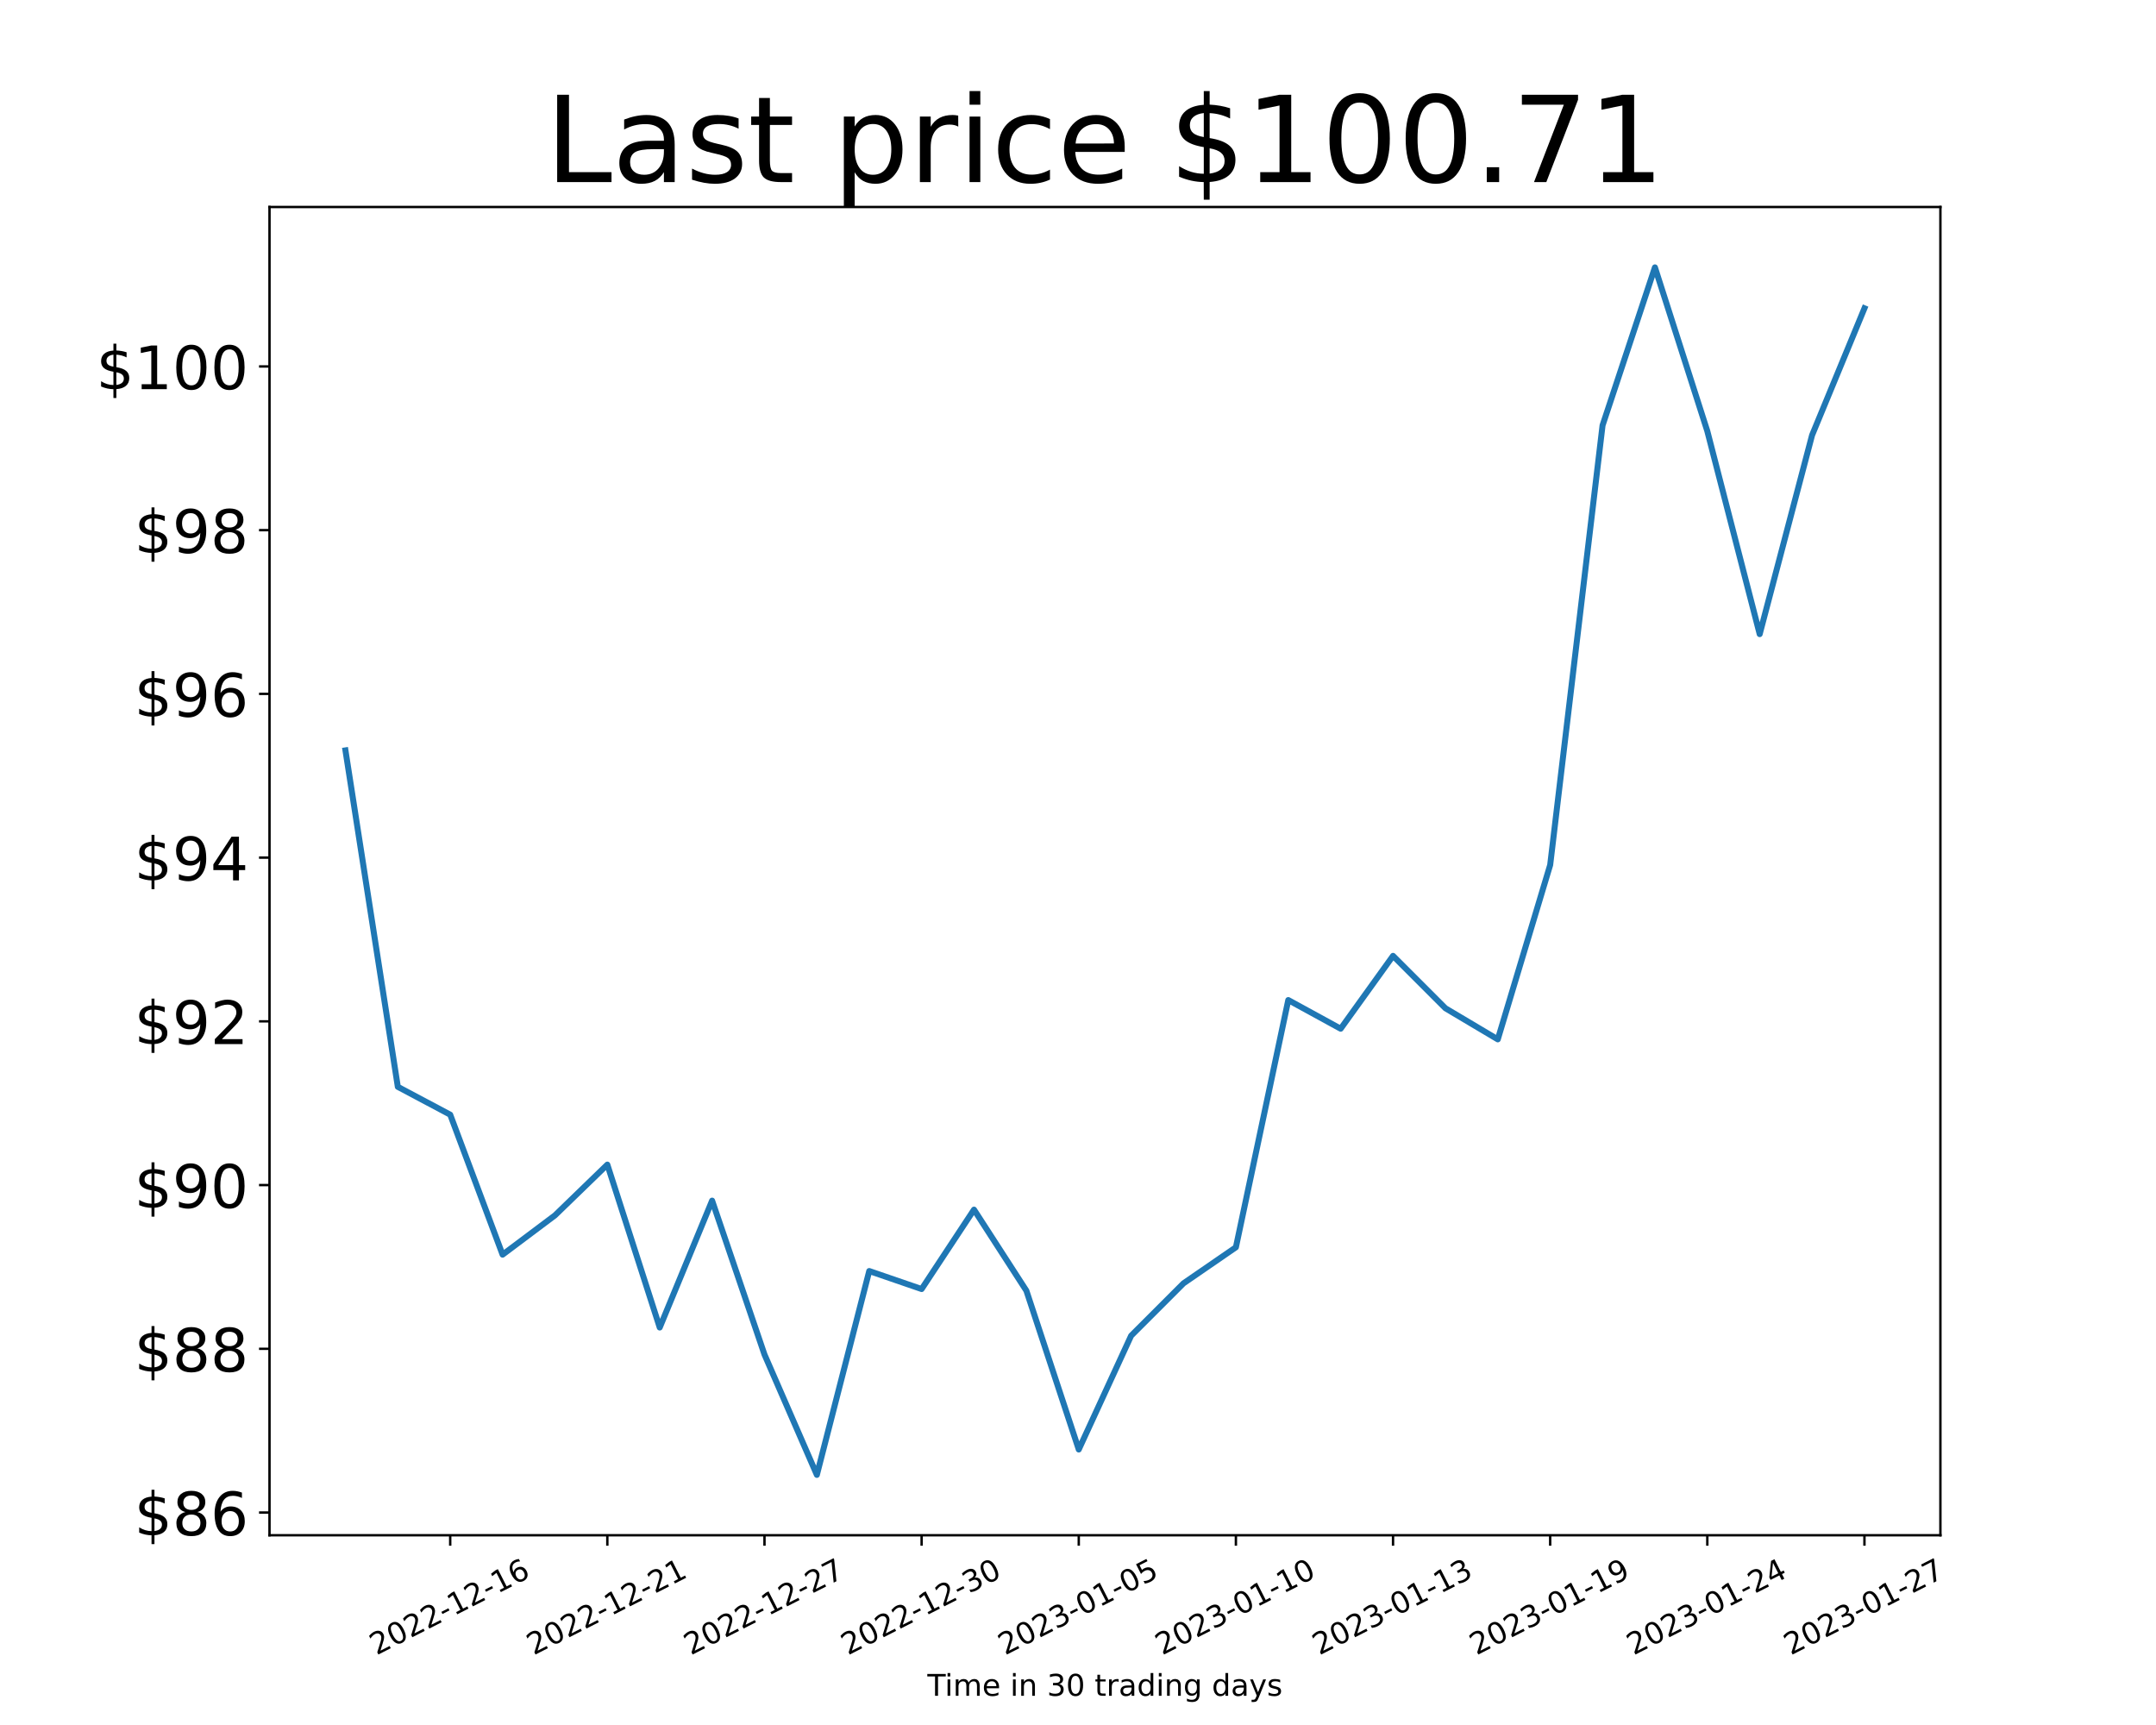
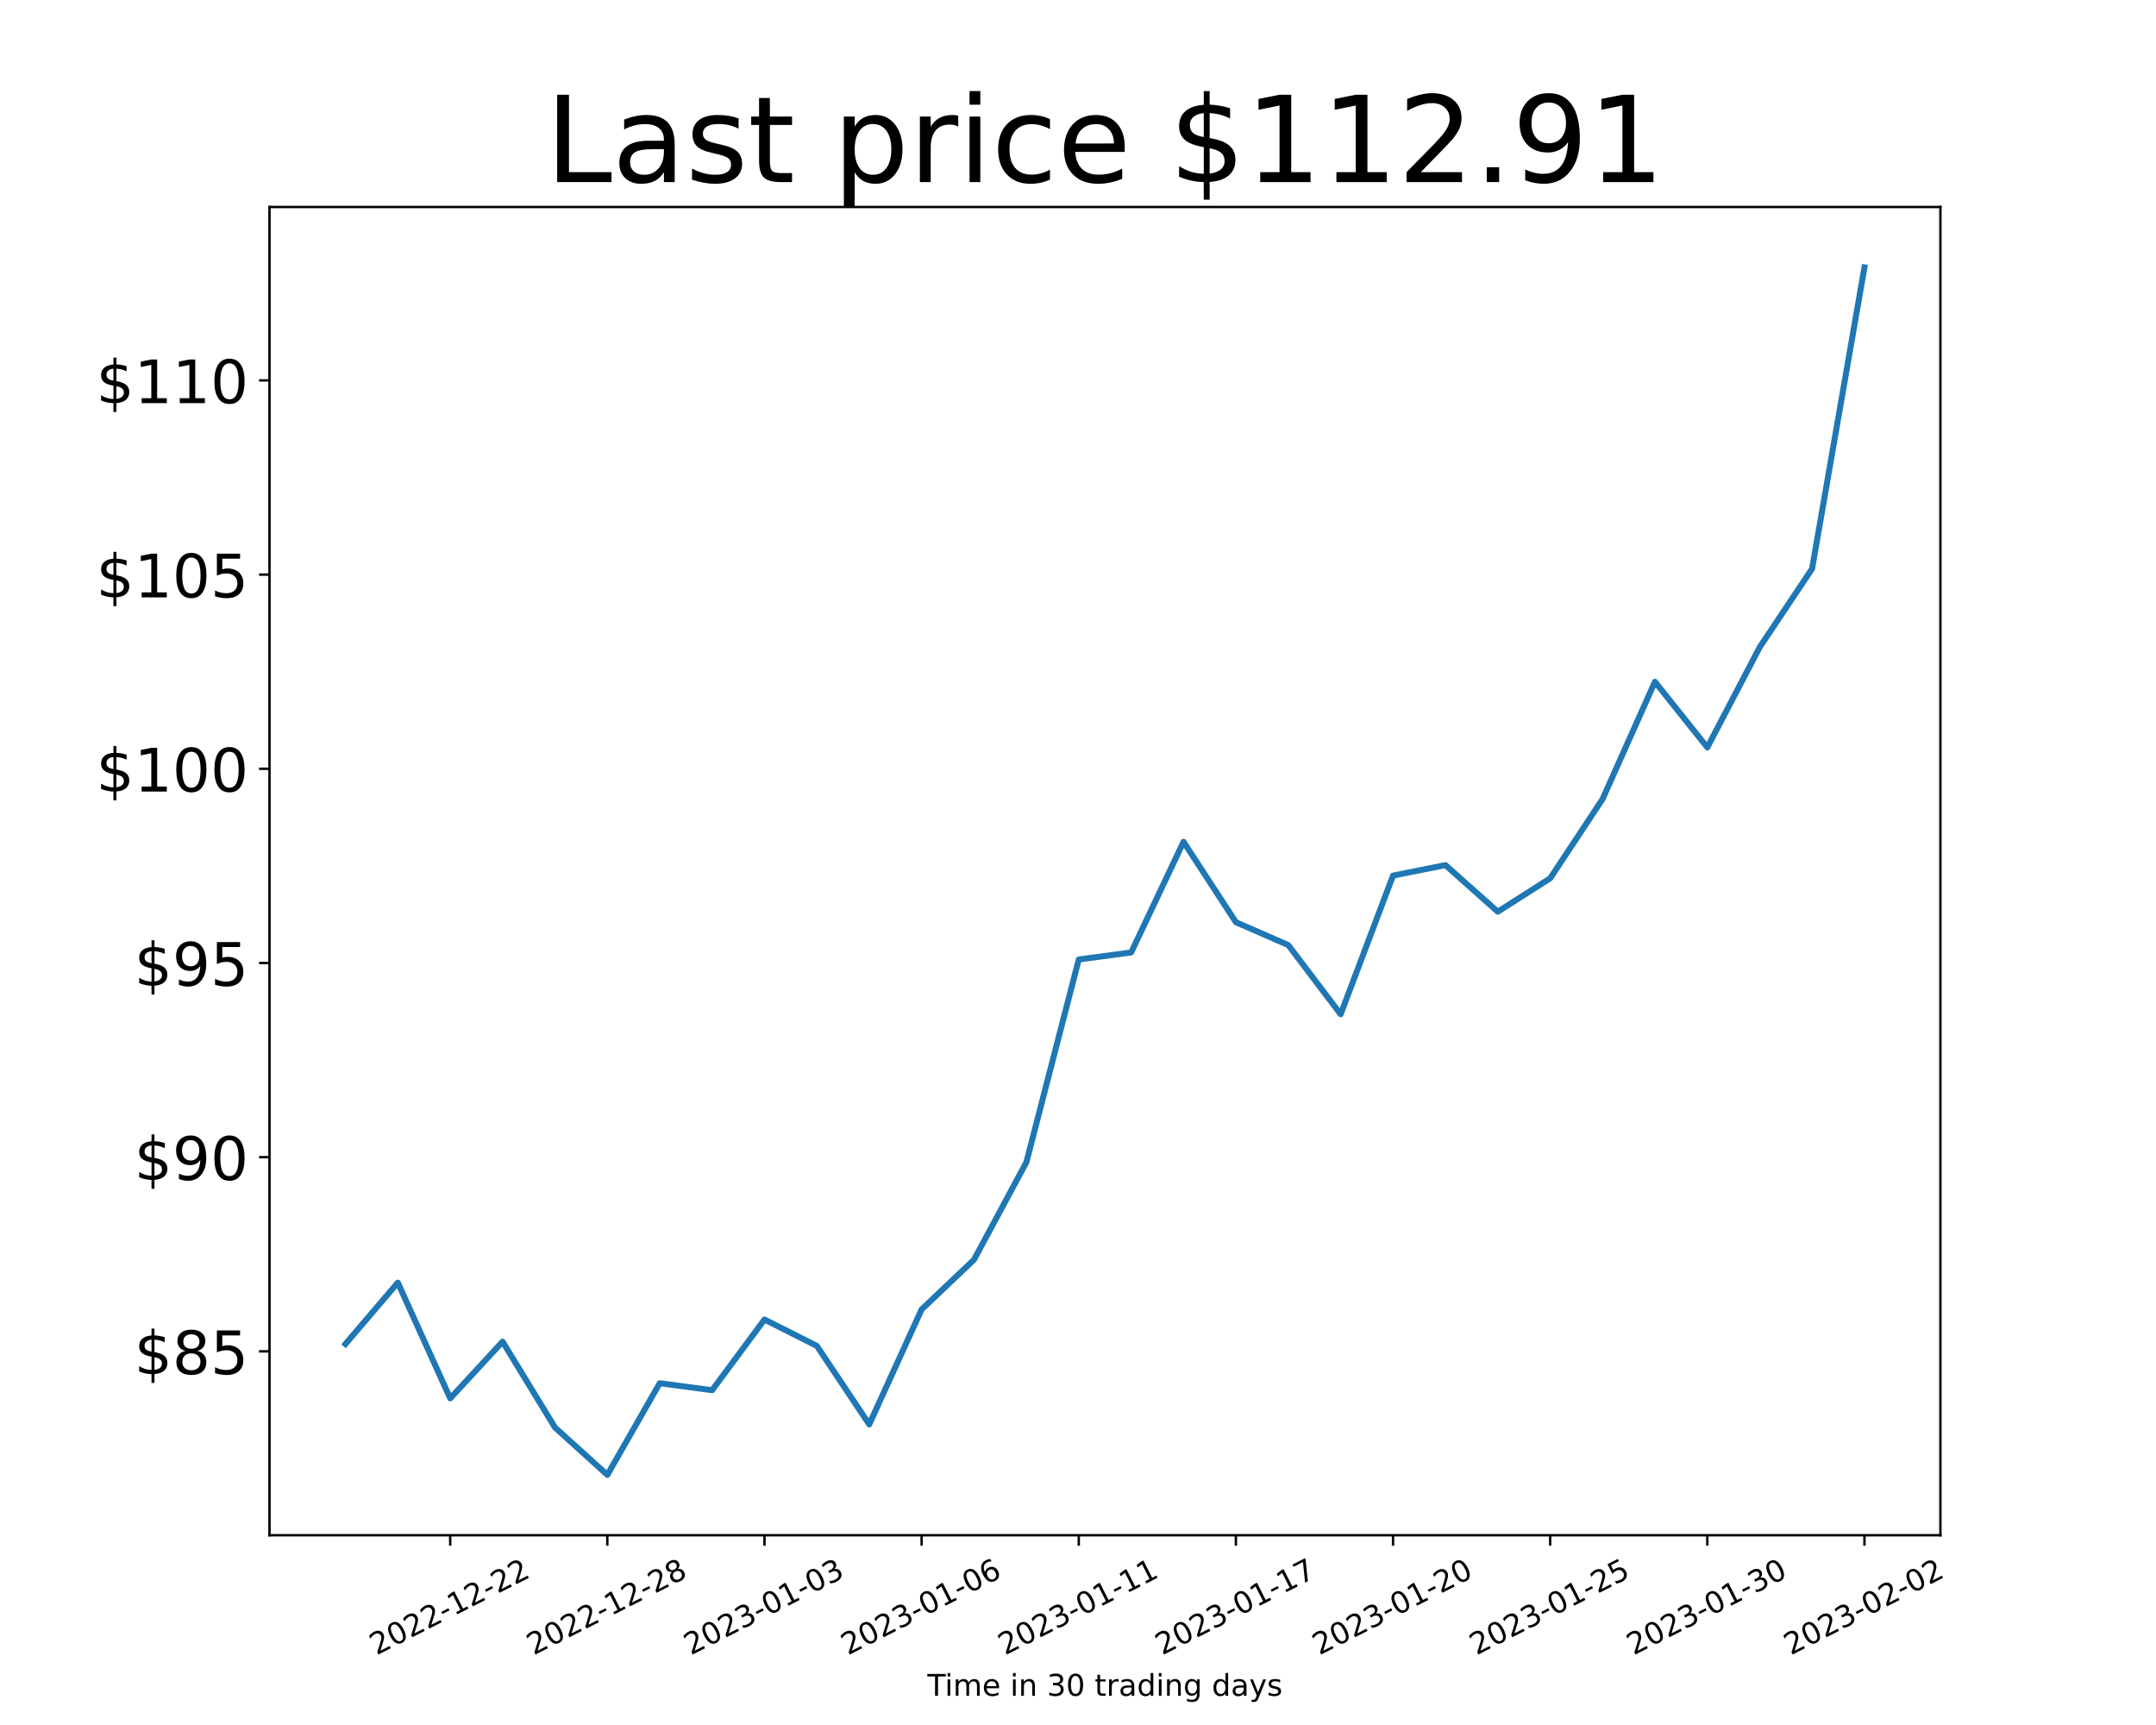
<svg xmlns="http://www.w3.org/2000/svg" xmlns:xlink="http://www.w3.org/1999/xlink" width="720pt" height="576pt" viewBox="0 0 720 576" version="1.1">
  <defs>
    <style type="text/css">*{stroke-linejoin: round; stroke-linecap: butt}</style>
  </defs>
  <g id="figure_1">
    <g id="patch_1">
      <path d="M 0 576  L 720 576  L 720 0  L 0 0  z " style="fill: #ffffff" />
    </g>
    <g id="axes_1">
      <g id="patch_2">
        <path d="M 90 512.64  L 648 512.64  L 648 69.12  L 90 69.12  z " style="fill: #ffffff" />
      </g>
      <g id="matplotlib.axis_1">
        <g id="xtick_1">
          <g id="line2d_1">
            <defs>
-               <path id="ma7ce0a9574" d="M 0 0  L 0 3.5  " style="stroke: #000000; stroke-width: 0.8" />
+               <path id="mc7b7b42589" d="M 0 0  L 0 3.5  " style="stroke: #000000; stroke-width: 0.8" />
            </defs>
            <g>
-               <use xlink:href="#ma7ce0a9574" x="622.636" y="512.64" style="stroke: #000000; stroke-width: 0.8" />
+               <use xlink:href="#mc7b7b42589" x="622.636" y="512.64" style="stroke: #000000; stroke-width: 0.8" />
            </g>
          </g>
          <g id="text_1">
            <g transform="translate(597.9984 552.7942) rotate(-27) scale(0.1 -0.1)">
              <defs>
                <path id="DejaVuSans-32" d="M 1228 531  L 3431 531  L 3431 0  L 469 0  L 469 531  Q 828 903 1448 1529  Q 2069 2156 2228 2338  Q 2531 2678 2651 2914  Q 2772 3150 2772 3378  Q 2772 3750 2511 3984  Q 2250 4219 1831 4219  Q 1534 4219 1204 4116  Q 875 4013 500 3803  L 500 4441  Q 881 4594 1212 4672  Q 1544 4750 1819 4750  Q 2544 4750 2975 4387  Q 3406 4025 3406 3419  Q 3406 3131 3298 2873  Q 3191 2616 2906 2266  Q 2828 2175 2409 1742  Q 1991 1309 1228 531  z " transform="scale(0.015625)" />
                <path id="DejaVuSans-30" d="M 2034 4250  Q 1547 4250 1301 3770  Q 1056 3291 1056 2328  Q 1056 1369 1301 889  Q 1547 409 2034 409  Q 2525 409 2770 889  Q 3016 1369 3016 2328  Q 3016 3291 2770 3770  Q 2525 4250 2034 4250  z M 2034 4750  Q 2819 4750 3233 4129  Q 3647 3509 3647 2328  Q 3647 1150 3233 529  Q 2819 -91 2034 -91  Q 1250 -91 836 529  Q 422 1150 422 2328  Q 422 3509 836 4129  Q 1250 4750 2034 4750  z " transform="scale(0.015625)" />
                <path id="DejaVuSans-33" d="M 2597 2516  Q 3050 2419 3304 2112  Q 3559 1806 3559 1356  Q 3559 666 3084 287  Q 2609 -91 1734 -91  Q 1441 -91 1130 -33  Q 819 25 488 141  L 488 750  Q 750 597 1062 519  Q 1375 441 1716 441  Q 2309 441 2620 675  Q 2931 909 2931 1356  Q 2931 1769 2642 2001  Q 2353 2234 1838 2234  L 1294 2234  L 1294 2753  L 1863 2753  Q 2328 2753 2575 2939  Q 2822 3125 2822 3475  Q 2822 3834 2567 4026  Q 2313 4219 1838 4219  Q 1578 4219 1281 4162  Q 984 4106 628 3988  L 628 4550  Q 988 4650 1302 4700  Q 1616 4750 1894 4750  Q 2613 4750 3031 4423  Q 3450 4097 3450 3541  Q 3450 3153 3228 2886  Q 3006 2619 2597 2516  z " transform="scale(0.015625)" />
                <path id="DejaVuSans-2d" d="M 313 2009  L 1997 2009  L 1997 1497  L 313 1497  L 313 2009  z " transform="scale(0.015625)" />
-                 <path id="DejaVuSans-31" d="M 794 531  L 1825 531  L 1825 4091  L 703 3866  L 703 4441  L 1819 4666  L 2450 4666  L 2450 531  L 3481 531  L 3481 0  L 794 0  L 794 531  z " transform="scale(0.015625)" />
-                 <path id="DejaVuSans-37" d="M 525 4666  L 3525 4666  L 3525 4397  L 1831 0  L 1172 0  L 2766 4134  L 525 4134  L 525 4666  z " transform="scale(0.015625)" />
-               </defs>
-               <use xlink:href="#DejaVuSans-32" />
-               <use xlink:href="#DejaVuSans-30" x="63.623" />
-               <use xlink:href="#DejaVuSans-32" x="127.246" />
-               <use xlink:href="#DejaVuSans-33" x="190.869" />
-               <use xlink:href="#DejaVuSans-2d" x="254.492" />
-               <use xlink:href="#DejaVuSans-30" x="290.576" />
-               <use xlink:href="#DejaVuSans-31" x="354.199" />
-               <use xlink:href="#DejaVuSans-2d" x="417.822" />
-               <use xlink:href="#DejaVuSans-32" x="453.906" />
-               <use xlink:href="#DejaVuSans-37" x="517.529" />
+               </defs>
+               <use xlink:href="#DejaVuSans-32" />
+               <use xlink:href="#DejaVuSans-30" x="63.623" />
+               <use xlink:href="#DejaVuSans-32" x="127.246" />
+               <use xlink:href="#DejaVuSans-33" x="190.869" />
+               <use xlink:href="#DejaVuSans-2d" x="254.492" />
+               <use xlink:href="#DejaVuSans-30" x="290.576" />
+               <use xlink:href="#DejaVuSans-32" x="354.199" />
+               <use xlink:href="#DejaVuSans-2d" x="417.822" />
+               <use xlink:href="#DejaVuSans-30" x="453.906" />
+               <use xlink:href="#DejaVuSans-32" x="517.529" />
            </g>
          </g>
        </g>
        <g id="xtick_2">
          <g id="line2d_2">
            <g>
-               <use xlink:href="#ma7ce0a9574" x="570.16" y="512.64" style="stroke: #000000; stroke-width: 0.8" />
+               <use xlink:href="#mc7b7b42589" x="570.16" y="512.64" style="stroke: #000000; stroke-width: 0.8" />
            </g>
          </g>
          <g id="text_2">
            <g transform="translate(545.5219 552.7942) rotate(-27) scale(0.1 -0.1)">
              <defs>
-                 <path id="DejaVuSans-34" d="M 2419 4116  L 825 1625  L 2419 1625  L 2419 4116  z M 2253 4666  L 3047 4666  L 3047 1625  L 3713 1625  L 3713 1100  L 3047 1100  L 3047 0  L 2419 0  L 2419 1100  L 313 1100  L 313 1709  L 2253 4666  z " transform="scale(0.015625)" />
-               </defs>
-               <use xlink:href="#DejaVuSans-32" />
-               <use xlink:href="#DejaVuSans-30" x="63.623" />
-               <use xlink:href="#DejaVuSans-32" x="127.246" />
-               <use xlink:href="#DejaVuSans-33" x="190.869" />
-               <use xlink:href="#DejaVuSans-2d" x="254.492" />
-               <use xlink:href="#DejaVuSans-30" x="290.576" />
-               <use xlink:href="#DejaVuSans-31" x="354.199" />
-               <use xlink:href="#DejaVuSans-2d" x="417.822" />
-               <use xlink:href="#DejaVuSans-32" x="453.906" />
-               <use xlink:href="#DejaVuSans-34" x="517.529" />
+                 <path id="DejaVuSans-31" d="M 794 531  L 1825 531  L 1825 4091  L 703 3866  L 703 4441  L 1819 4666  L 2450 4666  L 2450 531  L 3481 531  L 3481 0  L 794 0  L 794 531  z " transform="scale(0.015625)" />
+               </defs>
+               <use xlink:href="#DejaVuSans-32" />
+               <use xlink:href="#DejaVuSans-30" x="63.623" />
+               <use xlink:href="#DejaVuSans-32" x="127.246" />
+               <use xlink:href="#DejaVuSans-33" x="190.869" />
+               <use xlink:href="#DejaVuSans-2d" x="254.492" />
+               <use xlink:href="#DejaVuSans-30" x="290.576" />
+               <use xlink:href="#DejaVuSans-31" x="354.199" />
+               <use xlink:href="#DejaVuSans-2d" x="417.822" />
+               <use xlink:href="#DejaVuSans-33" x="453.906" />
+               <use xlink:href="#DejaVuSans-30" x="517.529" />
            </g>
          </g>
        </g>
        <g id="xtick_3">
          <g id="line2d_3">
            <g>
-               <use xlink:href="#ma7ce0a9574" x="517.683" y="512.64" style="stroke: #000000; stroke-width: 0.8" />
+               <use xlink:href="#mc7b7b42589" x="517.683" y="512.64" style="stroke: #000000; stroke-width: 0.8" />
            </g>
          </g>
          <g id="text_3">
            <g transform="translate(493.0454 552.7942) rotate(-27) scale(0.1 -0.1)">
              <defs>
-                 <path id="DejaVuSans-39" d="M 703 97  L 703 672  Q 941 559 1184 500  Q 1428 441 1663 441  Q 2288 441 2617 861  Q 2947 1281 2994 2138  Q 2813 1869 2534 1725  Q 2256 1581 1919 1581  Q 1219 1581 811 2004  Q 403 2428 403 3163  Q 403 3881 828 4315  Q 1253 4750 1959 4750  Q 2769 4750 3195 4129  Q 3622 3509 3622 2328  Q 3622 1225 3098 567  Q 2575 -91 1691 -91  Q 1453 -91 1209 -44  Q 966 3 703 97  z M 1959 2075  Q 2384 2075 2632 2365  Q 2881 2656 2881 3163  Q 2881 3666 2632 3958  Q 2384 4250 1959 4250  Q 1534 4250 1286 3958  Q 1038 3666 1038 3163  Q 1038 2656 1286 2365  Q 1534 2075 1959 2075  z " transform="scale(0.015625)" />
-               </defs>
-               <use xlink:href="#DejaVuSans-32" />
-               <use xlink:href="#DejaVuSans-30" x="63.623" />
-               <use xlink:href="#DejaVuSans-32" x="127.246" />
-               <use xlink:href="#DejaVuSans-33" x="190.869" />
-               <use xlink:href="#DejaVuSans-2d" x="254.492" />
-               <use xlink:href="#DejaVuSans-30" x="290.576" />
-               <use xlink:href="#DejaVuSans-31" x="354.199" />
-               <use xlink:href="#DejaVuSans-2d" x="417.822" />
-               <use xlink:href="#DejaVuSans-31" x="453.906" />
-               <use xlink:href="#DejaVuSans-39" x="517.529" />
+                 <path id="DejaVuSans-35" d="M 691 4666  L 3169 4666  L 3169 4134  L 1269 4134  L 1269 2991  Q 1406 3038 1543 3061  Q 1681 3084 1819 3084  Q 2600 3084 3056 2656  Q 3513 2228 3513 1497  Q 3513 744 3044 326  Q 2575 -91 1722 -91  Q 1428 -91 1123 -41  Q 819 9 494 109  L 494 744  Q 775 591 1075 516  Q 1375 441 1709 441  Q 2250 441 2565 725  Q 2881 1009 2881 1497  Q 2881 1984 2565 2268  Q 2250 2553 1709 2553  Q 1456 2553 1204 2497  Q 953 2441 691 2322  L 691 4666  z " transform="scale(0.015625)" />
+               </defs>
+               <use xlink:href="#DejaVuSans-32" />
+               <use xlink:href="#DejaVuSans-30" x="63.623" />
+               <use xlink:href="#DejaVuSans-32" x="127.246" />
+               <use xlink:href="#DejaVuSans-33" x="190.869" />
+               <use xlink:href="#DejaVuSans-2d" x="254.492" />
+               <use xlink:href="#DejaVuSans-30" x="290.576" />
+               <use xlink:href="#DejaVuSans-31" x="354.199" />
+               <use xlink:href="#DejaVuSans-2d" x="417.822" />
+               <use xlink:href="#DejaVuSans-32" x="453.906" />
+               <use xlink:href="#DejaVuSans-35" x="517.529" />
            </g>
          </g>
        </g>
        <g id="xtick_4">
          <g id="line2d_4">
            <g>
-               <use xlink:href="#ma7ce0a9574" x="465.207" y="512.64" style="stroke: #000000; stroke-width: 0.8" />
+               <use xlink:href="#mc7b7b42589" x="465.207" y="512.64" style="stroke: #000000; stroke-width: 0.8" />
            </g>
          </g>
          <g id="text_4">
            <g transform="translate(440.5689 552.7942) rotate(-27) scale(0.1 -0.1)">
              <use xlink:href="#DejaVuSans-32" />
              <use xlink:href="#DejaVuSans-30" x="63.623" />
              <use xlink:href="#DejaVuSans-32" x="127.246" />
              <use xlink:href="#DejaVuSans-33" x="190.869" />
              <use xlink:href="#DejaVuSans-2d" x="254.492" />
              <use xlink:href="#DejaVuSans-30" x="290.576" />
              <use xlink:href="#DejaVuSans-31" x="354.199" />
              <use xlink:href="#DejaVuSans-2d" x="417.822" />
-               <use xlink:href="#DejaVuSans-31" x="453.906" />
-               <use xlink:href="#DejaVuSans-33" x="517.529" />
+               <use xlink:href="#DejaVuSans-32" x="453.906" />
+               <use xlink:href="#DejaVuSans-30" x="517.529" />
            </g>
          </g>
        </g>
        <g id="xtick_5">
          <g id="line2d_5">
            <g>
-               <use xlink:href="#ma7ce0a9574" x="412.73" y="512.64" style="stroke: #000000; stroke-width: 0.8" />
+               <use xlink:href="#mc7b7b42589" x="412.73" y="512.64" style="stroke: #000000; stroke-width: 0.8" />
            </g>
          </g>
          <g id="text_5">
            <g transform="translate(388.0924 552.7942) rotate(-27) scale(0.1 -0.1)">
+               <defs>
+                 <path id="DejaVuSans-37" d="M 525 4666  L 3525 4666  L 3525 4397  L 1831 0  L 1172 0  L 2766 4134  L 525 4134  L 525 4666  z " transform="scale(0.015625)" />
+               </defs>
              <use xlink:href="#DejaVuSans-32" />
              <use xlink:href="#DejaVuSans-30" x="63.623" />
              <use xlink:href="#DejaVuSans-32" x="127.246" />
              <use xlink:href="#DejaVuSans-33" x="190.869" />
              <use xlink:href="#DejaVuSans-2d" x="254.492" />
              <use xlink:href="#DejaVuSans-30" x="290.576" />
              <use xlink:href="#DejaVuSans-31" x="354.199" />
              <use xlink:href="#DejaVuSans-2d" x="417.822" />
              <use xlink:href="#DejaVuSans-31" x="453.906" />
-               <use xlink:href="#DejaVuSans-30" x="517.529" />
+               <use xlink:href="#DejaVuSans-37" x="517.529" />
            </g>
          </g>
        </g>
        <g id="xtick_6">
          <g id="line2d_6">
            <g>
-               <use xlink:href="#ma7ce0a9574" x="360.254" y="512.64" style="stroke: #000000; stroke-width: 0.8" />
+               <use xlink:href="#mc7b7b42589" x="360.254" y="512.64" style="stroke: #000000; stroke-width: 0.8" />
            </g>
          </g>
          <g id="text_6">
            <g transform="translate(335.6159 552.7942) rotate(-27) scale(0.1 -0.1)">
-               <defs>
-                 <path id="DejaVuSans-35" d="M 691 4666  L 3169 4666  L 3169 4134  L 1269 4134  L 1269 2991  Q 1406 3038 1543 3061  Q 1681 3084 1819 3084  Q 2600 3084 3056 2656  Q 3513 2228 3513 1497  Q 3513 744 3044 326  Q 2575 -91 1722 -91  Q 1428 -91 1123 -41  Q 819 9 494 109  L 494 744  Q 775 591 1075 516  Q 1375 441 1709 441  Q 2250 441 2565 725  Q 2881 1009 2881 1497  Q 2881 1984 2565 2268  Q 2250 2553 1709 2553  Q 1456 2553 1204 2497  Q 953 2441 691 2322  L 691 4666  z " transform="scale(0.015625)" />
-               </defs>
-               <use xlink:href="#DejaVuSans-32" />
-               <use xlink:href="#DejaVuSans-30" x="63.623" />
-               <use xlink:href="#DejaVuSans-32" x="127.246" />
-               <use xlink:href="#DejaVuSans-33" x="190.869" />
-               <use xlink:href="#DejaVuSans-2d" x="254.492" />
-               <use xlink:href="#DejaVuSans-30" x="290.576" />
-               <use xlink:href="#DejaVuSans-31" x="354.199" />
-               <use xlink:href="#DejaVuSans-2d" x="417.822" />
-               <use xlink:href="#DejaVuSans-30" x="453.906" />
-               <use xlink:href="#DejaVuSans-35" x="517.529" />
+               <use xlink:href="#DejaVuSans-32" />
+               <use xlink:href="#DejaVuSans-30" x="63.623" />
+               <use xlink:href="#DejaVuSans-32" x="127.246" />
+               <use xlink:href="#DejaVuSans-33" x="190.869" />
+               <use xlink:href="#DejaVuSans-2d" x="254.492" />
+               <use xlink:href="#DejaVuSans-30" x="290.576" />
+               <use xlink:href="#DejaVuSans-31" x="354.199" />
+               <use xlink:href="#DejaVuSans-2d" x="417.822" />
+               <use xlink:href="#DejaVuSans-31" x="453.906" />
+               <use xlink:href="#DejaVuSans-31" x="517.529" />
            </g>
          </g>
        </g>
        <g id="xtick_7">
          <g id="line2d_7">
            <g>
-               <use xlink:href="#ma7ce0a9574" x="307.777" y="512.64" style="stroke: #000000; stroke-width: 0.8" />
+               <use xlink:href="#mc7b7b42589" x="307.777" y="512.64" style="stroke: #000000; stroke-width: 0.8" />
            </g>
          </g>
          <g id="text_7">
            <g transform="translate(283.1395 552.7942) rotate(-27) scale(0.1 -0.1)">
+               <defs>
+                 <path id="DejaVuSans-36" d="M 2113 2584  Q 1688 2584 1439 2293  Q 1191 2003 1191 1497  Q 1191 994 1439 701  Q 1688 409 2113 409  Q 2538 409 2786 701  Q 3034 994 3034 1497  Q 3034 2003 2786 2293  Q 2538 2584 2113 2584  z M 3366 4563  L 3366 3988  Q 3128 4100 2886 4159  Q 2644 4219 2406 4219  Q 1781 4219 1451 3797  Q 1122 3375 1075 2522  Q 1259 2794 1537 2939  Q 1816 3084 2150 3084  Q 2853 3084 3261 2657  Q 3669 2231 3669 1497  Q 3669 778 3244 343  Q 2819 -91 2113 -91  Q 1303 -91 875 529  Q 447 1150 447 2328  Q 447 3434 972 4092  Q 1497 4750 2381 4750  Q 2619 4750 2861 4703  Q 3103 4656 3366 4563  z " transform="scale(0.015625)" />
+               </defs>
+               <use xlink:href="#DejaVuSans-32" />
+               <use xlink:href="#DejaVuSans-30" x="63.623" />
+               <use xlink:href="#DejaVuSans-32" x="127.246" />
+               <use xlink:href="#DejaVuSans-33" x="190.869" />
+               <use xlink:href="#DejaVuSans-2d" x="254.492" />
+               <use xlink:href="#DejaVuSans-30" x="290.576" />
+               <use xlink:href="#DejaVuSans-31" x="354.199" />
+               <use xlink:href="#DejaVuSans-2d" x="417.822" />
+               <use xlink:href="#DejaVuSans-30" x="453.906" />
+               <use xlink:href="#DejaVuSans-36" x="517.529" />
+             </g>
+           </g>
+         </g>
+         <g id="xtick_8">
+           <g id="line2d_8">
+             <g>
+               <use xlink:href="#mc7b7b42589" x="255.301" y="512.64" style="stroke: #000000; stroke-width: 0.8" />
+             </g>
+           </g>
+           <g id="text_8">
+             <g transform="translate(230.663 552.7942) rotate(-27) scale(0.1 -0.1)">
+               <use xlink:href="#DejaVuSans-32" />
+               <use xlink:href="#DejaVuSans-30" x="63.623" />
+               <use xlink:href="#DejaVuSans-32" x="127.246" />
+               <use xlink:href="#DejaVuSans-33" x="190.869" />
+               <use xlink:href="#DejaVuSans-2d" x="254.492" />
+               <use xlink:href="#DejaVuSans-30" x="290.576" />
+               <use xlink:href="#DejaVuSans-31" x="354.199" />
+               <use xlink:href="#DejaVuSans-2d" x="417.822" />
+               <use xlink:href="#DejaVuSans-30" x="453.906" />
+               <use xlink:href="#DejaVuSans-33" x="517.529" />
+             </g>
+           </g>
+         </g>
+         <g id="xtick_9">
+           <g id="line2d_9">
+             <g>
+               <use xlink:href="#mc7b7b42589" x="202.824" y="512.64" style="stroke: #000000; stroke-width: 0.8" />
+             </g>
+           </g>
+           <g id="text_9">
+             <g transform="translate(178.1865 552.7942) rotate(-27) scale(0.1 -0.1)">
+               <defs>
+                 <path id="DejaVuSans-38" d="M 2034 2216  Q 1584 2216 1326 1975  Q 1069 1734 1069 1313  Q 1069 891 1326 650  Q 1584 409 2034 409  Q 2484 409 2743 651  Q 3003 894 3003 1313  Q 3003 1734 2745 1975  Q 2488 2216 2034 2216  z M 1403 2484  Q 997 2584 770 2862  Q 544 3141 544 3541  Q 544 4100 942 4425  Q 1341 4750 2034 4750  Q 2731 4750 3128 4425  Q 3525 4100 3525 3541  Q 3525 3141 3298 2862  Q 3072 2584 2669 2484  Q 3125 2378 3379 2068  Q 3634 1759 3634 1313  Q 3634 634 3220 271  Q 2806 -91 2034 -91  Q 1263 -91 848 271  Q 434 634 434 1313  Q 434 1759 690 2068  Q 947 2378 1403 2484  z M 1172 3481  Q 1172 3119 1398 2916  Q 1625 2713 2034 2713  Q 2441 2713 2670 2916  Q 2900 3119 2900 3481  Q 2900 3844 2670 4047  Q 2441 4250 2034 4250  Q 1625 4250 1398 4047  Q 1172 3844 1172 3481  z " transform="scale(0.015625)" />
+               </defs>
              <use xlink:href="#DejaVuSans-32" />
              <use xlink:href="#DejaVuSans-30" x="63.623" />
              <use xlink:href="#DejaVuSans-32" x="127.246" />
              <use xlink:href="#DejaVuSans-32" x="190.869" />
              <use xlink:href="#DejaVuSans-2d" x="254.492" />
              <use xlink:href="#DejaVuSans-31" x="290.576" />
              <use xlink:href="#DejaVuSans-32" x="354.199" />
              <use xlink:href="#DejaVuSans-2d" x="417.822" />
-               <use xlink:href="#DejaVuSans-33" x="453.906" />
-               <use xlink:href="#DejaVuSans-30" x="517.529" />
-             </g>
-           </g>
-         </g>
-         <g id="xtick_8">
-           <g id="line2d_8">
-             <g>
-               <use xlink:href="#ma7ce0a9574" x="255.301" y="512.64" style="stroke: #000000; stroke-width: 0.8" />
-             </g>
-           </g>
-           <g id="text_8">
-             <g transform="translate(230.663 552.7942) rotate(-27) scale(0.1 -0.1)">
+               <use xlink:href="#DejaVuSans-32" x="453.906" />
+               <use xlink:href="#DejaVuSans-38" x="517.529" />
+             </g>
+           </g>
+         </g>
+         <g id="xtick_10">
+           <g id="line2d_10">
+             <g>
+               <use xlink:href="#mc7b7b42589" x="150.348" y="512.64" style="stroke: #000000; stroke-width: 0.8" />
+             </g>
+           </g>
+           <g id="text_10">
+             <g transform="translate(125.71 552.7942) rotate(-27) scale(0.1 -0.1)">
              <use xlink:href="#DejaVuSans-32" />
              <use xlink:href="#DejaVuSans-30" x="63.623" />
              <use xlink:href="#DejaVuSans-32" x="127.246" />
              <use xlink:href="#DejaVuSans-32" x="190.869" />
              <use xlink:href="#DejaVuSans-2d" x="254.492" />
              <use xlink:href="#DejaVuSans-31" x="290.576" />
              <use xlink:href="#DejaVuSans-32" x="354.199" />
              <use xlink:href="#DejaVuSans-2d" x="417.822" />
              <use xlink:href="#DejaVuSans-32" x="453.906" />
-               <use xlink:href="#DejaVuSans-37" x="517.529" />
-             </g>
-           </g>
-         </g>
-         <g id="xtick_9">
-           <g id="line2d_9">
-             <g>
-               <use xlink:href="#ma7ce0a9574" x="202.824" y="512.64" style="stroke: #000000; stroke-width: 0.8" />
-             </g>
-           </g>
-           <g id="text_9">
-             <g transform="translate(178.1865 552.7942) rotate(-27) scale(0.1 -0.1)">
-               <use xlink:href="#DejaVuSans-32" />
-               <use xlink:href="#DejaVuSans-30" x="63.623" />
-               <use xlink:href="#DejaVuSans-32" x="127.246" />
-               <use xlink:href="#DejaVuSans-32" x="190.869" />
-               <use xlink:href="#DejaVuSans-2d" x="254.492" />
-               <use xlink:href="#DejaVuSans-31" x="290.576" />
-               <use xlink:href="#DejaVuSans-32" x="354.199" />
-               <use xlink:href="#DejaVuSans-2d" x="417.822" />
-               <use xlink:href="#DejaVuSans-32" x="453.906" />
-               <use xlink:href="#DejaVuSans-31" x="517.529" />
-             </g>
-           </g>
-         </g>
-         <g id="xtick_10">
-           <g id="line2d_10">
-             <g>
-               <use xlink:href="#ma7ce0a9574" x="150.348" y="512.64" style="stroke: #000000; stroke-width: 0.8" />
-             </g>
-           </g>
-           <g id="text_10">
-             <g transform="translate(125.71 552.7942) rotate(-27) scale(0.1 -0.1)">
-               <defs>
-                 <path id="DejaVuSans-36" d="M 2113 2584  Q 1688 2584 1439 2293  Q 1191 2003 1191 1497  Q 1191 994 1439 701  Q 1688 409 2113 409  Q 2538 409 2786 701  Q 3034 994 3034 1497  Q 3034 2003 2786 2293  Q 2538 2584 2113 2584  z M 3366 4563  L 3366 3988  Q 3128 4100 2886 4159  Q 2644 4219 2406 4219  Q 1781 4219 1451 3797  Q 1122 3375 1075 2522  Q 1259 2794 1537 2939  Q 1816 3084 2150 3084  Q 2853 3084 3261 2657  Q 3669 2231 3669 1497  Q 3669 778 3244 343  Q 2819 -91 2113 -91  Q 1303 -91 875 529  Q 447 1150 447 2328  Q 447 3434 972 4092  Q 1497 4750 2381 4750  Q 2619 4750 2861 4703  Q 3103 4656 3366 4563  z " transform="scale(0.015625)" />
-               </defs>
-               <use xlink:href="#DejaVuSans-32" />
-               <use xlink:href="#DejaVuSans-30" x="63.623" />
-               <use xlink:href="#DejaVuSans-32" x="127.246" />
-               <use xlink:href="#DejaVuSans-32" x="190.869" />
-               <use xlink:href="#DejaVuSans-2d" x="254.492" />
-               <use xlink:href="#DejaVuSans-31" x="290.576" />
-               <use xlink:href="#DejaVuSans-32" x="354.199" />
-               <use xlink:href="#DejaVuSans-2d" x="417.822" />
-               <use xlink:href="#DejaVuSans-31" x="453.906" />
-               <use xlink:href="#DejaVuSans-36" x="517.529" />
+               <use xlink:href="#DejaVuSans-32" x="517.529" />
            </g>
          </g>
        </g>
        <g id="text_11">
          <g transform="translate(309.7016 566.2457) scale(0.1 -0.1)">
            <defs>
              <path id="DejaVuSans-54" d="M -19 4666  L 3928 4666  L 3928 4134  L 2272 4134  L 2272 0  L 1638 0  L 1638 4134  L -19 4134  L -19 4666  z " transform="scale(0.015625)" />
              <path id="DejaVuSans-69" d="M 603 3500  L 1178 3500  L 1178 0  L 603 0  L 603 3500  z M 603 4863  L 1178 4863  L 1178 4134  L 603 4134  L 603 4863  z " transform="scale(0.015625)" />
              <path id="DejaVuSans-6d" d="M 3328 2828  Q 3544 3216 3844 3400  Q 4144 3584 4550 3584  Q 5097 3584 5394 3201  Q 5691 2819 5691 2113  L 5691 0  L 5113 0  L 5113 2094  Q 5113 2597 4934 2840  Q 4756 3084 4391 3084  Q 3944 3084 3684 2787  Q 3425 2491 3425 1978  L 3425 0  L 2847 0  L 2847 2094  Q 2847 2600 2669 2842  Q 2491 3084 2119 3084  Q 1678 3084 1418 2786  Q 1159 2488 1159 1978  L 1159 0  L 581 0  L 581 3500  L 1159 3500  L 1159 2956  Q 1356 3278 1631 3431  Q 1906 3584 2284 3584  Q 2666 3584 2933 3390  Q 3200 3197 3328 2828  z " transform="scale(0.015625)" />
              <path id="DejaVuSans-65" d="M 3597 1894  L 3597 1613  L 953 1613  Q 991 1019 1311 708  Q 1631 397 2203 397  Q 2534 397 2845 478  Q 3156 559 3463 722  L 3463 178  Q 3153 47 2828 -22  Q 2503 -91 2169 -91  Q 1331 -91 842 396  Q 353 884 353 1716  Q 353 2575 817 3079  Q 1281 3584 2069 3584  Q 2775 3584 3186 3129  Q 3597 2675 3597 1894  z M 3022 2063  Q 3016 2534 2758 2815  Q 2500 3097 2075 3097  Q 1594 3097 1305 2825  Q 1016 2553 972 2059  L 3022 2063  z " transform="scale(0.015625)" />
              <path id="DejaVuSans-20" transform="scale(0.015625)" />
              <path id="DejaVuSans-6e" d="M 3513 2113  L 3513 0  L 2938 0  L 2938 2094  Q 2938 2591 2744 2837  Q 2550 3084 2163 3084  Q 1697 3084 1428 2787  Q 1159 2491 1159 1978  L 1159 0  L 581 0  L 581 3500  L 1159 3500  L 1159 2956  Q 1366 3272 1645 3428  Q 1925 3584 2291 3584  Q 2894 3584 3203 3211  Q 3513 2838 3513 2113  z " transform="scale(0.015625)" />
              <path id="DejaVuSans-74" d="M 1172 4494  L 1172 3500  L 2356 3500  L 2356 3053  L 1172 3053  L 1172 1153  Q 1172 725 1289 603  Q 1406 481 1766 481  L 2356 481  L 2356 0  L 1766 0  Q 1100 0 847 248  Q 594 497 594 1153  L 594 3053  L 172 3053  L 172 3500  L 594 3500  L 594 4494  L 1172 4494  z " transform="scale(0.015625)" />
              <path id="DejaVuSans-72" d="M 2631 2963  Q 2534 3019 2420 3045  Q 2306 3072 2169 3072  Q 1681 3072 1420 2755  Q 1159 2438 1159 1844  L 1159 0  L 581 0  L 581 3500  L 1159 3500  L 1159 2956  Q 1341 3275 1631 3429  Q 1922 3584 2338 3584  Q 2397 3584 2469 3576  Q 2541 3569 2628 3553  L 2631 2963  z " transform="scale(0.015625)" />
              <path id="DejaVuSans-61" d="M 2194 1759  Q 1497 1759 1228 1600  Q 959 1441 959 1056  Q 959 750 1161 570  Q 1363 391 1709 391  Q 2188 391 2477 730  Q 2766 1069 2766 1631  L 2766 1759  L 2194 1759  z M 3341 1997  L 3341 0  L 2766 0  L 2766 531  Q 2569 213 2275 61  Q 1981 -91 1556 -91  Q 1019 -91 701 211  Q 384 513 384 1019  Q 384 1609 779 1909  Q 1175 2209 1959 2209  L 2766 2209  L 2766 2266  Q 2766 2663 2505 2880  Q 2244 3097 1772 3097  Q 1472 3097 1187 3025  Q 903 2953 641 2809  L 641 3341  Q 956 3463 1253 3523  Q 1550 3584 1831 3584  Q 2591 3584 2966 3190  Q 3341 2797 3341 1997  z " transform="scale(0.015625)" />
              <path id="DejaVuSans-64" d="M 2906 2969  L 2906 4863  L 3481 4863  L 3481 0  L 2906 0  L 2906 525  Q 2725 213 2448 61  Q 2172 -91 1784 -91  Q 1150 -91 751 415  Q 353 922 353 1747  Q 353 2572 751 3078  Q 1150 3584 1784 3584  Q 2172 3584 2448 3432  Q 2725 3281 2906 2969  z M 947 1747  Q 947 1113 1208 752  Q 1469 391 1925 391  Q 2381 391 2643 752  Q 2906 1113 2906 1747  Q 2906 2381 2643 2742  Q 2381 3103 1925 3103  Q 1469 3103 1208 2742  Q 947 2381 947 1747  z " transform="scale(0.015625)" />
              <path id="DejaVuSans-67" d="M 2906 1791  Q 2906 2416 2648 2759  Q 2391 3103 1925 3103  Q 1463 3103 1205 2759  Q 947 2416 947 1791  Q 947 1169 1205 825  Q 1463 481 1925 481  Q 2391 481 2648 825  Q 2906 1169 2906 1791  z M 3481 434  Q 3481 -459 3084 -895  Q 2688 -1331 1869 -1331  Q 1566 -1331 1297 -1286  Q 1028 -1241 775 -1147  L 775 -588  Q 1028 -725 1275 -790  Q 1522 -856 1778 -856  Q 2344 -856 2625 -561  Q 2906 -266 2906 331  L 2906 616  Q 2728 306 2450 153  Q 2172 0 1784 0  Q 1141 0 747 490  Q 353 981 353 1791  Q 353 2603 747 3093  Q 1141 3584 1784 3584  Q 2172 3584 2450 3431  Q 2728 3278 2906 2969  L 2906 3500  L 3481 3500  L 3481 434  z " transform="scale(0.015625)" />
              <path id="DejaVuSans-79" d="M 2059 -325  Q 1816 -950 1584 -1140  Q 1353 -1331 966 -1331  L 506 -1331  L 506 -850  L 844 -850  Q 1081 -850 1212 -737  Q 1344 -625 1503 -206  L 1606 56  L 191 3500  L 800 3500  L 1894 763  L 2988 3500  L 3597 3500  L 2059 -325  z " transform="scale(0.015625)" />
              <path id="DejaVuSans-73" d="M 2834 3397  L 2834 2853  Q 2591 2978 2328 3040  Q 2066 3103 1784 3103  Q 1356 3103 1142 2972  Q 928 2841 928 2578  Q 928 2378 1081 2264  Q 1234 2150 1697 2047  L 1894 2003  Q 2506 1872 2764 1633  Q 3022 1394 3022 966  Q 3022 478 2636 193  Q 2250 -91 1575 -91  Q 1294 -91 989 -36  Q 684 19 347 128  L 347 722  Q 666 556 975 473  Q 1284 391 1588 391  Q 1994 391 2212 530  Q 2431 669 2431 922  Q 2431 1156 2273 1281  Q 2116 1406 1581 1522  L 1381 1569  Q 847 1681 609 1914  Q 372 2147 372 2553  Q 372 3047 722 3315  Q 1072 3584 1716 3584  Q 2034 3584 2315 3537  Q 2597 3491 2834 3397  z " transform="scale(0.015625)" />
            </defs>
            <use xlink:href="#DejaVuSans-54" />
            <use xlink:href="#DejaVuSans-69" x="57.959" />
            <use xlink:href="#DejaVuSans-6d" x="85.742" />
            <use xlink:href="#DejaVuSans-65" x="183.154" />
            <use xlink:href="#DejaVuSans-20" x="244.678" />
            <use xlink:href="#DejaVuSans-69" x="276.465" />
            <use xlink:href="#DejaVuSans-6e" x="304.248" />
            <use xlink:href="#DejaVuSans-20" x="367.627" />
            <use xlink:href="#DejaVuSans-33" x="399.414" />
            <use xlink:href="#DejaVuSans-30" x="463.037" />
            <use xlink:href="#DejaVuSans-20" x="526.66" />
            <use xlink:href="#DejaVuSans-74" x="558.447" />
            <use xlink:href="#DejaVuSans-72" x="597.656" />
            <use xlink:href="#DejaVuSans-61" x="638.77" />
            <use xlink:href="#DejaVuSans-64" x="700.049" />
            <use xlink:href="#DejaVuSans-69" x="763.525" />
            <use xlink:href="#DejaVuSans-6e" x="791.309" />
            <use xlink:href="#DejaVuSans-67" x="854.688" />
            <use xlink:href="#DejaVuSans-20" x="918.164" />
            <use xlink:href="#DejaVuSans-64" x="949.951" />
            <use xlink:href="#DejaVuSans-61" x="1013.428" />
            <use xlink:href="#DejaVuSans-79" x="1074.707" />
            <use xlink:href="#DejaVuSans-73" x="1133.887" />
          </g>
        </g>
      </g>
      <g id="matplotlib.axis_2">
        <g id="ytick_1">
          <g id="line2d_11">
            <defs>
-               <path id="m5f34919e0a" d="M 0 0  L -3.5 0  " style="stroke: #000000; stroke-width: 0.8" />
+               <path id="m53b9bb04da" d="M 0 0  L -3.5 0  " style="stroke: #000000; stroke-width: 0.8" />
            </defs>
            <g>
-               <use xlink:href="#m5f34919e0a" x="90" y="505.054" style="stroke: #000000; stroke-width: 0.8" />
+               <use xlink:href="#m53b9bb04da" x="90" y="451.239" style="stroke: #000000; stroke-width: 0.8" />
            </g>
          </g>
          <g id="text_12">
-             <g transform="translate(44.825 512.6528) scale(0.2 -0.2)">
+             <g transform="translate(44.825 458.8377) scale(0.2 -0.2)">
              <defs>
                <path id="DejaVuSans-24" d="M 2163 -941  L 1850 -941  L 1847 0  Q 1519 6 1191 76  Q 863 147 531 288  L 531 850  Q 850 650 1176 548  Q 1503 447 1850 444  L 1850 1869  Q 1159 1981 845 2250  Q 531 2519 531 2988  Q 531 3497 872 3790  Q 1213 4084 1850 4128  L 1850 4863  L 2163 4863  L 2163 4138  Q 2453 4125 2725 4076  Q 2997 4028 3256 3944  L 3256 3397  Q 2997 3528 2723 3600  Q 2450 3672 2163 3684  L 2163 2350  Q 2872 2241 3206 1959  Q 3541 1678 3541 1191  Q 3541 663 3186 358  Q 2831 53 2163 6  L 2163 -941  z M 1850 2406  L 1850 3688  Q 1488 3647 1297 3481  Q 1106 3316 1106 3041  Q 1106 2772 1282 2622  Q 1459 2472 1850 2406  z M 2163 1806  L 2163 453  Q 2559 506 2761 678  Q 2963 850 2963 1131  Q 2963 1406 2770 1568  Q 2578 1731 2163 1806  z " transform="scale(0.015625)" />
-                 <path id="DejaVuSans-38" d="M 2034 2216  Q 1584 2216 1326 1975  Q 1069 1734 1069 1313  Q 1069 891 1326 650  Q 1584 409 2034 409  Q 2484 409 2743 651  Q 3003 894 3003 1313  Q 3003 1734 2745 1975  Q 2488 2216 2034 2216  z M 1403 2484  Q 997 2584 770 2862  Q 544 3141 544 3541  Q 544 4100 942 4425  Q 1341 4750 2034 4750  Q 2731 4750 3128 4425  Q 3525 4100 3525 3541  Q 3525 3141 3298 2862  Q 3072 2584 2669 2484  Q 3125 2378 3379 2068  Q 3634 1759 3634 1313  Q 3634 634 3220 271  Q 2806 -91 2034 -91  Q 1263 -91 848 271  Q 434 634 434 1313  Q 434 1759 690 2068  Q 947 2378 1403 2484  z M 1172 3481  Q 1172 3119 1398 2916  Q 1625 2713 2034 2713  Q 2441 2713 2670 2916  Q 2900 3119 2900 3481  Q 2900 3844 2670 4047  Q 2441 4250 2034 4250  Q 1625 4250 1398 4047  Q 1172 3844 1172 3481  z " transform="scale(0.015625)" />
              </defs>
              <use xlink:href="#DejaVuSans-24" />
              <use xlink:href="#DejaVuSans-38" x="63.623" />
-               <use xlink:href="#DejaVuSans-36" x="127.246" />
+               <use xlink:href="#DejaVuSans-35" x="127.246" />
            </g>
          </g>
        </g>
        <g id="ytick_2">
          <g id="line2d_12">
            <g>
-               <use xlink:href="#m5f34919e0a" x="90" y="450.383" style="stroke: #000000; stroke-width: 0.8" />
+               <use xlink:href="#m53b9bb04da" x="90" y="386.395" style="stroke: #000000; stroke-width: 0.8" />
            </g>
          </g>
          <g id="text_13">
-             <g transform="translate(44.825 457.9816) scale(0.2 -0.2)">
-               <use xlink:href="#DejaVuSans-24" />
-               <use xlink:href="#DejaVuSans-38" x="63.623" />
-               <use xlink:href="#DejaVuSans-38" x="127.246" />
+             <g transform="translate(44.825 393.9937) scale(0.2 -0.2)">
+               <defs>
+                 <path id="DejaVuSans-39" d="M 703 97  L 703 672  Q 941 559 1184 500  Q 1428 441 1663 441  Q 2288 441 2617 861  Q 2947 1281 2994 2138  Q 2813 1869 2534 1725  Q 2256 1581 1919 1581  Q 1219 1581 811 2004  Q 403 2428 403 3163  Q 403 3881 828 4315  Q 1253 4750 1959 4750  Q 2769 4750 3195 4129  Q 3622 3509 3622 2328  Q 3622 1225 3098 567  Q 2575 -91 1691 -91  Q 1453 -91 1209 -44  Q 966 3 703 97  z M 1959 2075  Q 2384 2075 2632 2365  Q 2881 2656 2881 3163  Q 2881 3666 2632 3958  Q 2384 4250 1959 4250  Q 1534 4250 1286 3958  Q 1038 3666 1038 3163  Q 1038 2656 1286 2365  Q 1534 2075 1959 2075  z " transform="scale(0.015625)" />
+               </defs>
+               <use xlink:href="#DejaVuSans-24" />
+               <use xlink:href="#DejaVuSans-39" x="63.623" />
+               <use xlink:href="#DejaVuSans-30" x="127.246" />
            </g>
          </g>
        </g>
        <g id="ytick_3">
          <g id="line2d_13">
            <g>
-               <use xlink:href="#m5f34919e0a" x="90" y="395.712" style="stroke: #000000; stroke-width: 0.8" />
+               <use xlink:href="#m53b9bb04da" x="90" y="321.551" style="stroke: #000000; stroke-width: 0.8" />
            </g>
          </g>
          <g id="text_14">
-             <g transform="translate(44.825 403.3104) scale(0.2 -0.2)">
+             <g transform="translate(44.825 329.1497) scale(0.2 -0.2)">
              <use xlink:href="#DejaVuSans-24" />
              <use xlink:href="#DejaVuSans-39" x="63.623" />
-               <use xlink:href="#DejaVuSans-30" x="127.246" />
+               <use xlink:href="#DejaVuSans-35" x="127.246" />
            </g>
          </g>
        </g>
        <g id="ytick_4">
          <g id="line2d_14">
            <g>
-               <use xlink:href="#m5f34919e0a" x="90" y="341.041" style="stroke: #000000; stroke-width: 0.8" />
+               <use xlink:href="#m53b9bb04da" x="90" y="256.707" style="stroke: #000000; stroke-width: 0.8" />
            </g>
          </g>
          <g id="text_15">
-             <g transform="translate(44.825 348.6393) scale(0.2 -0.2)">
-               <use xlink:href="#DejaVuSans-24" />
-               <use xlink:href="#DejaVuSans-39" x="63.623" />
-               <use xlink:href="#DejaVuSans-32" x="127.246" />
-             </g>
-           </g>
-         </g>
-         <g id="ytick_5">
-           <g id="line2d_15">
-             <g>
-               <use xlink:href="#m5f34919e0a" x="90" y="286.37" style="stroke: #000000; stroke-width: 0.8" />
-             </g>
-           </g>
-           <g id="text_16">
-             <g transform="translate(44.825 293.9681) scale(0.2 -0.2)">
-               <use xlink:href="#DejaVuSans-24" />
-               <use xlink:href="#DejaVuSans-39" x="63.623" />
-               <use xlink:href="#DejaVuSans-34" x="127.246" />
-             </g>
-           </g>
-         </g>
-         <g id="ytick_6">
-           <g id="line2d_16">
-             <g>
-               <use xlink:href="#m5f34919e0a" x="90" y="231.698" style="stroke: #000000; stroke-width: 0.8" />
-             </g>
-           </g>
-           <g id="text_17">
-             <g transform="translate(44.825 239.2969) scale(0.2 -0.2)">
-               <use xlink:href="#DejaVuSans-24" />
-               <use xlink:href="#DejaVuSans-39" x="63.623" />
-               <use xlink:href="#DejaVuSans-36" x="127.246" />
-             </g>
-           </g>
-         </g>
-         <g id="ytick_7">
-           <g id="line2d_17">
-             <g>
-               <use xlink:href="#m5f34919e0a" x="90" y="177.027" style="stroke: #000000; stroke-width: 0.8" />
-             </g>
-           </g>
-           <g id="text_18">
-             <g transform="translate(44.825 184.6257) scale(0.2 -0.2)">
-               <use xlink:href="#DejaVuSans-24" />
-               <use xlink:href="#DejaVuSans-39" x="63.623" />
-               <use xlink:href="#DejaVuSans-38" x="127.246" />
-             </g>
-           </g>
-         </g>
-         <g id="ytick_8">
-           <g id="line2d_18">
-             <g>
-               <use xlink:href="#m5f34919e0a" x="90" y="122.356" style="stroke: #000000; stroke-width: 0.8" />
-             </g>
-           </g>
-           <g id="text_19">
-             <g transform="translate(32.1 129.9545) scale(0.2 -0.2)">
+             <g transform="translate(32.1 264.3056) scale(0.2 -0.2)">
              <use xlink:href="#DejaVuSans-24" />
              <use xlink:href="#DejaVuSans-31" x="63.623" />
              <use xlink:href="#DejaVuSans-30" x="127.246" />
              <use xlink:href="#DejaVuSans-30" x="190.869" />
            </g>
          </g>
        </g>
-       </g>
-       <g id="line2d_19">
-         <path d="M 622.636 102.948  L 605.144 145.318  L 587.652 211.743  L 570.16 143.951  L 552.668 89.28  L 535.176 142.038  L 517.683 288.83  L 500.191 347.055  L 482.699 336.667  L 465.207 319.172  L 447.715 343.501  L 430.223 333.934  L 412.73 416.487  L 395.238 428.515  L 377.746 446.009  L 360.254 484.006  L 342.762 430.975  L 325.27 403.913  L 307.777 430.428  L 290.285 424.414  L 272.793 492.48  L 255.301 452.297  L 237.809 400.906  L 220.317 443.276  L 202.824 388.878  L 185.332 405.826  L 167.84 418.947  L 150.348 372.203  L 132.856 362.909  L 115.364 250.56  " clip-path="url(#pd30136d723)" style="fill: none; stroke: #1f77b4; stroke-width: 2; stroke-linecap: square" />
+         <g id="ytick_5">
+           <g id="line2d_15">
+             <g>
+               <use xlink:href="#m53b9bb04da" x="90" y="191.863" style="stroke: #000000; stroke-width: 0.8" />
+             </g>
+           </g>
+           <g id="text_16">
+             <g transform="translate(32.1 199.4616) scale(0.2 -0.2)">
+               <use xlink:href="#DejaVuSans-24" />
+               <use xlink:href="#DejaVuSans-31" x="63.623" />
+               <use xlink:href="#DejaVuSans-30" x="127.246" />
+               <use xlink:href="#DejaVuSans-35" x="190.869" />
+             </g>
+           </g>
+         </g>
+         <g id="ytick_6">
+           <g id="line2d_16">
+             <g>
+               <use xlink:href="#m53b9bb04da" x="90" y="127.019" style="stroke: #000000; stroke-width: 0.8" />
+             </g>
+           </g>
+           <g id="text_17">
+             <g transform="translate(32.1 134.6176) scale(0.2 -0.2)">
+               <use xlink:href="#DejaVuSans-24" />
+               <use xlink:href="#DejaVuSans-31" x="63.623" />
+               <use xlink:href="#DejaVuSans-31" x="127.246" />
+               <use xlink:href="#DejaVuSans-30" x="190.869" />
+             </g>
+           </g>
+         </g>
+       </g>
+       <g id="line2d_17">
+         <path d="M 622.636 89.28  L 605.144 189.918  L 587.652 216.115  L 570.16 249.574  L 552.668 227.657  L 535.176 266.823  L 517.683 293.279  L 500.191 304.432  L 482.699 288.87  L 465.207 292.371  L 447.715 338.67  L 430.223 315.586  L 412.73 307.934  L 395.238 281.089  L 377.746 318.05  L 360.254 320.384  L 342.762 388.081  L 325.27 420.633  L 307.777 437.233  L 290.285 475.621  L 272.793 449.424  L 255.301 440.605  L 237.809 464.208  L 220.317 461.874  L 202.824 492.48  L 185.332 476.658  L 167.84 447.997  L 150.348 466.931  L 132.856 428.284  L 115.364 448.775  " clip-path="url(#p34852bf173)" style="fill: none; stroke: #1f77b4; stroke-width: 2; stroke-linecap: square" />
      </g>
      <g id="patch_3">
        <path d="M 90 512.64  L 90 69.12  " style="fill: none; stroke: #000000; stroke-width: 0.8; stroke-linejoin: miter; stroke-linecap: square" />
      </g>
      <g id="patch_4">
        <path d="M 648 512.64  L 648 69.12  " style="fill: none; stroke: #000000; stroke-width: 0.8; stroke-linejoin: miter; stroke-linecap: square" />
      </g>
      <g id="patch_5">
        <path d="M 90 512.64  L 648 512.64  " style="fill: none; stroke: #000000; stroke-width: 0.8; stroke-linejoin: miter; stroke-linecap: square" />
      </g>
      <g id="patch_6">
        <path d="M 90 69.12  L 648 69.12  " style="fill: none; stroke: #000000; stroke-width: 0.8; stroke-linejoin: miter; stroke-linecap: square" />
      </g>
-       <g id="text_20">
+       <g id="text_18">
        <g transform="translate(182.1438 60.80125) scale(0.4 -0.4)">
          <defs>
            <path id="DejaVuSans-4c" d="M 628 4666  L 1259 4666  L 1259 531  L 3531 531  L 3531 0  L 628 0  L 628 4666  z " transform="scale(0.015625)" />
            <path id="DejaVuSans-70" d="M 1159 525  L 1159 -1331  L 581 -1331  L 581 3500  L 1159 3500  L 1159 2969  Q 1341 3281 1617 3432  Q 1894 3584 2278 3584  Q 2916 3584 3314 3078  Q 3713 2572 3713 1747  Q 3713 922 3314 415  Q 2916 -91 2278 -91  Q 1894 -91 1617 61  Q 1341 213 1159 525  z M 3116 1747  Q 3116 2381 2855 2742  Q 2594 3103 2138 3103  Q 1681 3103 1420 2742  Q 1159 2381 1159 1747  Q 1159 1113 1420 752  Q 1681 391 2138 391  Q 2594 391 2855 752  Q 3116 1113 3116 1747  z " transform="scale(0.015625)" />
            <path id="DejaVuSans-63" d="M 3122 3366  L 3122 2828  Q 2878 2963 2633 3030  Q 2388 3097 2138 3097  Q 1578 3097 1268 2742  Q 959 2388 959 1747  Q 959 1106 1268 751  Q 1578 397 2138 397  Q 2388 397 2633 464  Q 2878 531 3122 666  L 3122 134  Q 2881 22 2623 -34  Q 2366 -91 2075 -91  Q 1284 -91 818 406  Q 353 903 353 1747  Q 353 2603 823 3093  Q 1294 3584 2113 3584  Q 2378 3584 2631 3529  Q 2884 3475 3122 3366  z " transform="scale(0.015625)" />
            <path id="DejaVuSans-2e" d="M 684 794  L 1344 794  L 1344 0  L 684 0  L 684 794  z " transform="scale(0.015625)" />
          </defs>
          <use xlink:href="#DejaVuSans-4c" />
          <use xlink:href="#DejaVuSans-61" x="55.713" />
          <use xlink:href="#DejaVuSans-73" x="116.992" />
          <use xlink:href="#DejaVuSans-74" x="169.092" />
          <use xlink:href="#DejaVuSans-20" x="208.301" />
          <use xlink:href="#DejaVuSans-70" x="240.088" />
          <use xlink:href="#DejaVuSans-72" x="303.564" />
          <use xlink:href="#DejaVuSans-69" x="344.678" />
          <use xlink:href="#DejaVuSans-63" x="372.461" />
          <use xlink:href="#DejaVuSans-65" x="427.441" />
          <use xlink:href="#DejaVuSans-20" x="488.965" />
          <use xlink:href="#DejaVuSans-24" x="520.752" />
          <use xlink:href="#DejaVuSans-31" x="584.375" />
-           <use xlink:href="#DejaVuSans-30" x="647.998" />
-           <use xlink:href="#DejaVuSans-30" x="711.621" />
+           <use xlink:href="#DejaVuSans-31" x="647.998" />
+           <use xlink:href="#DejaVuSans-32" x="711.621" />
          <use xlink:href="#DejaVuSans-2e" x="775.244" />
-           <use xlink:href="#DejaVuSans-37" x="807.031" />
+           <use xlink:href="#DejaVuSans-39" x="807.031" />
          <use xlink:href="#DejaVuSans-31" x="870.654" />
        </g>
      </g>
    </g>
  </g>
  <defs>
-     <clipPath id="pd30136d723">
+     <clipPath id="p34852bf173">
      <rect x="90" y="69.12" width="558" height="443.52" />
    </clipPath>
  </defs>
</svg>
